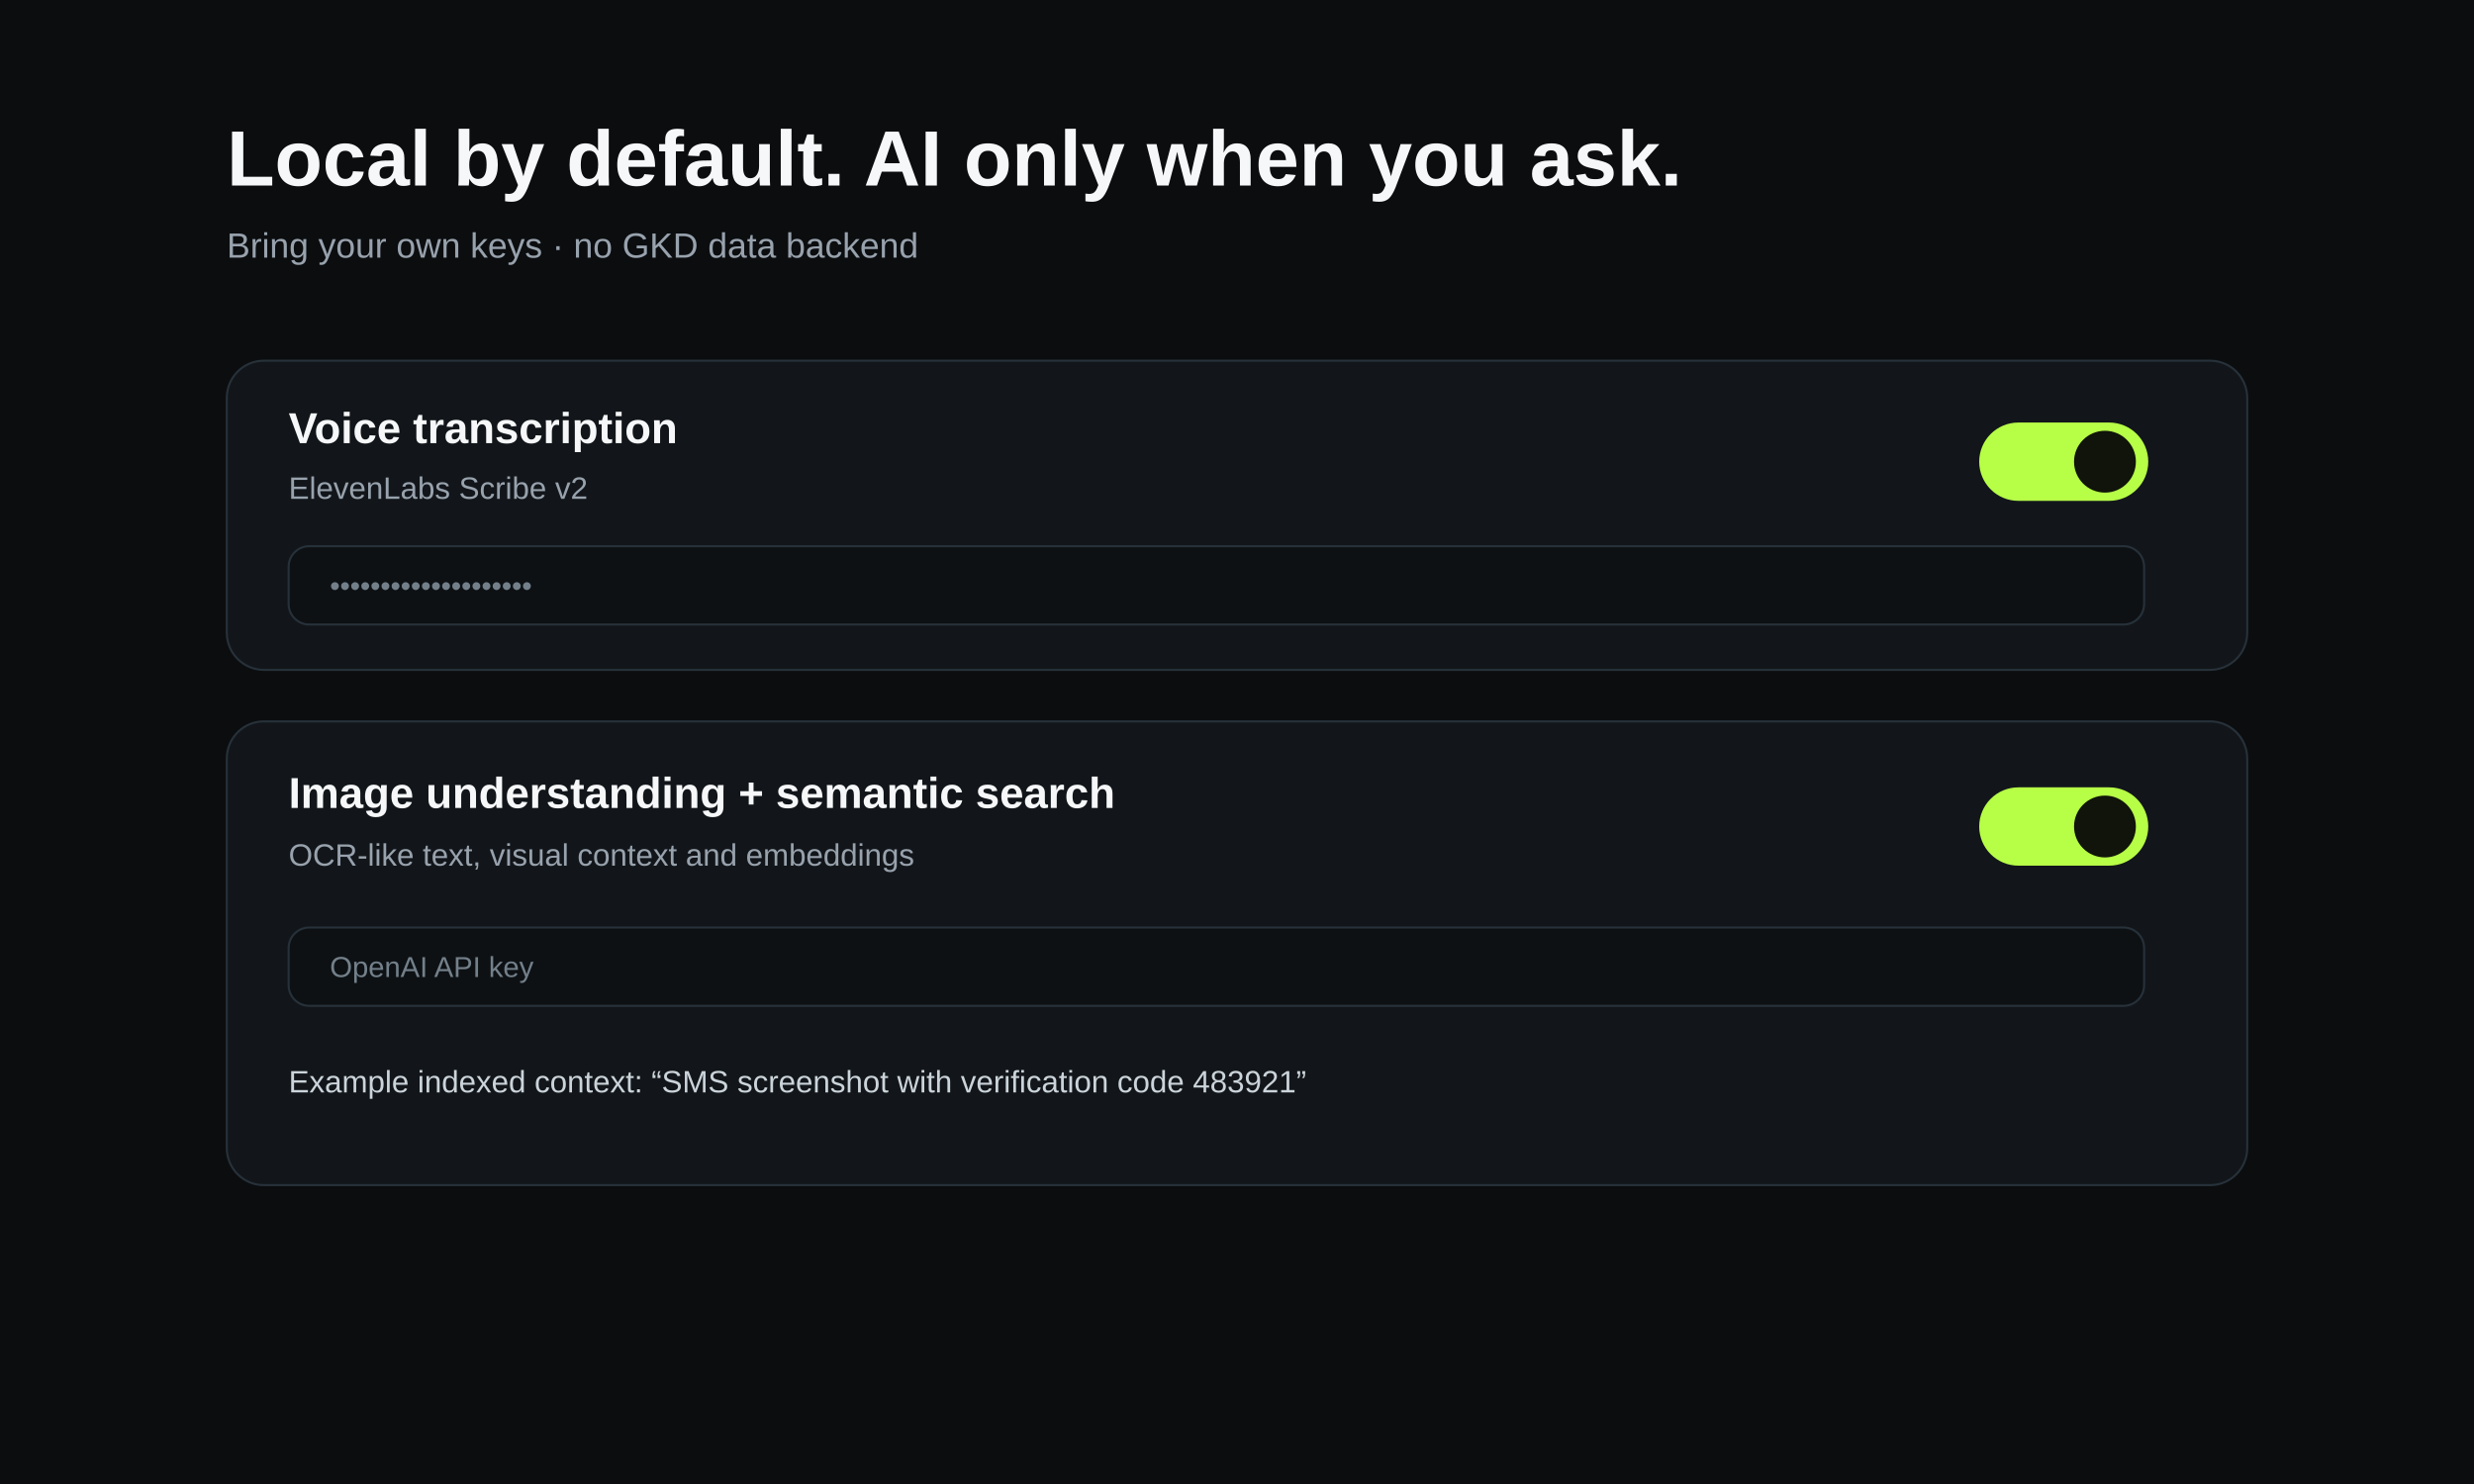
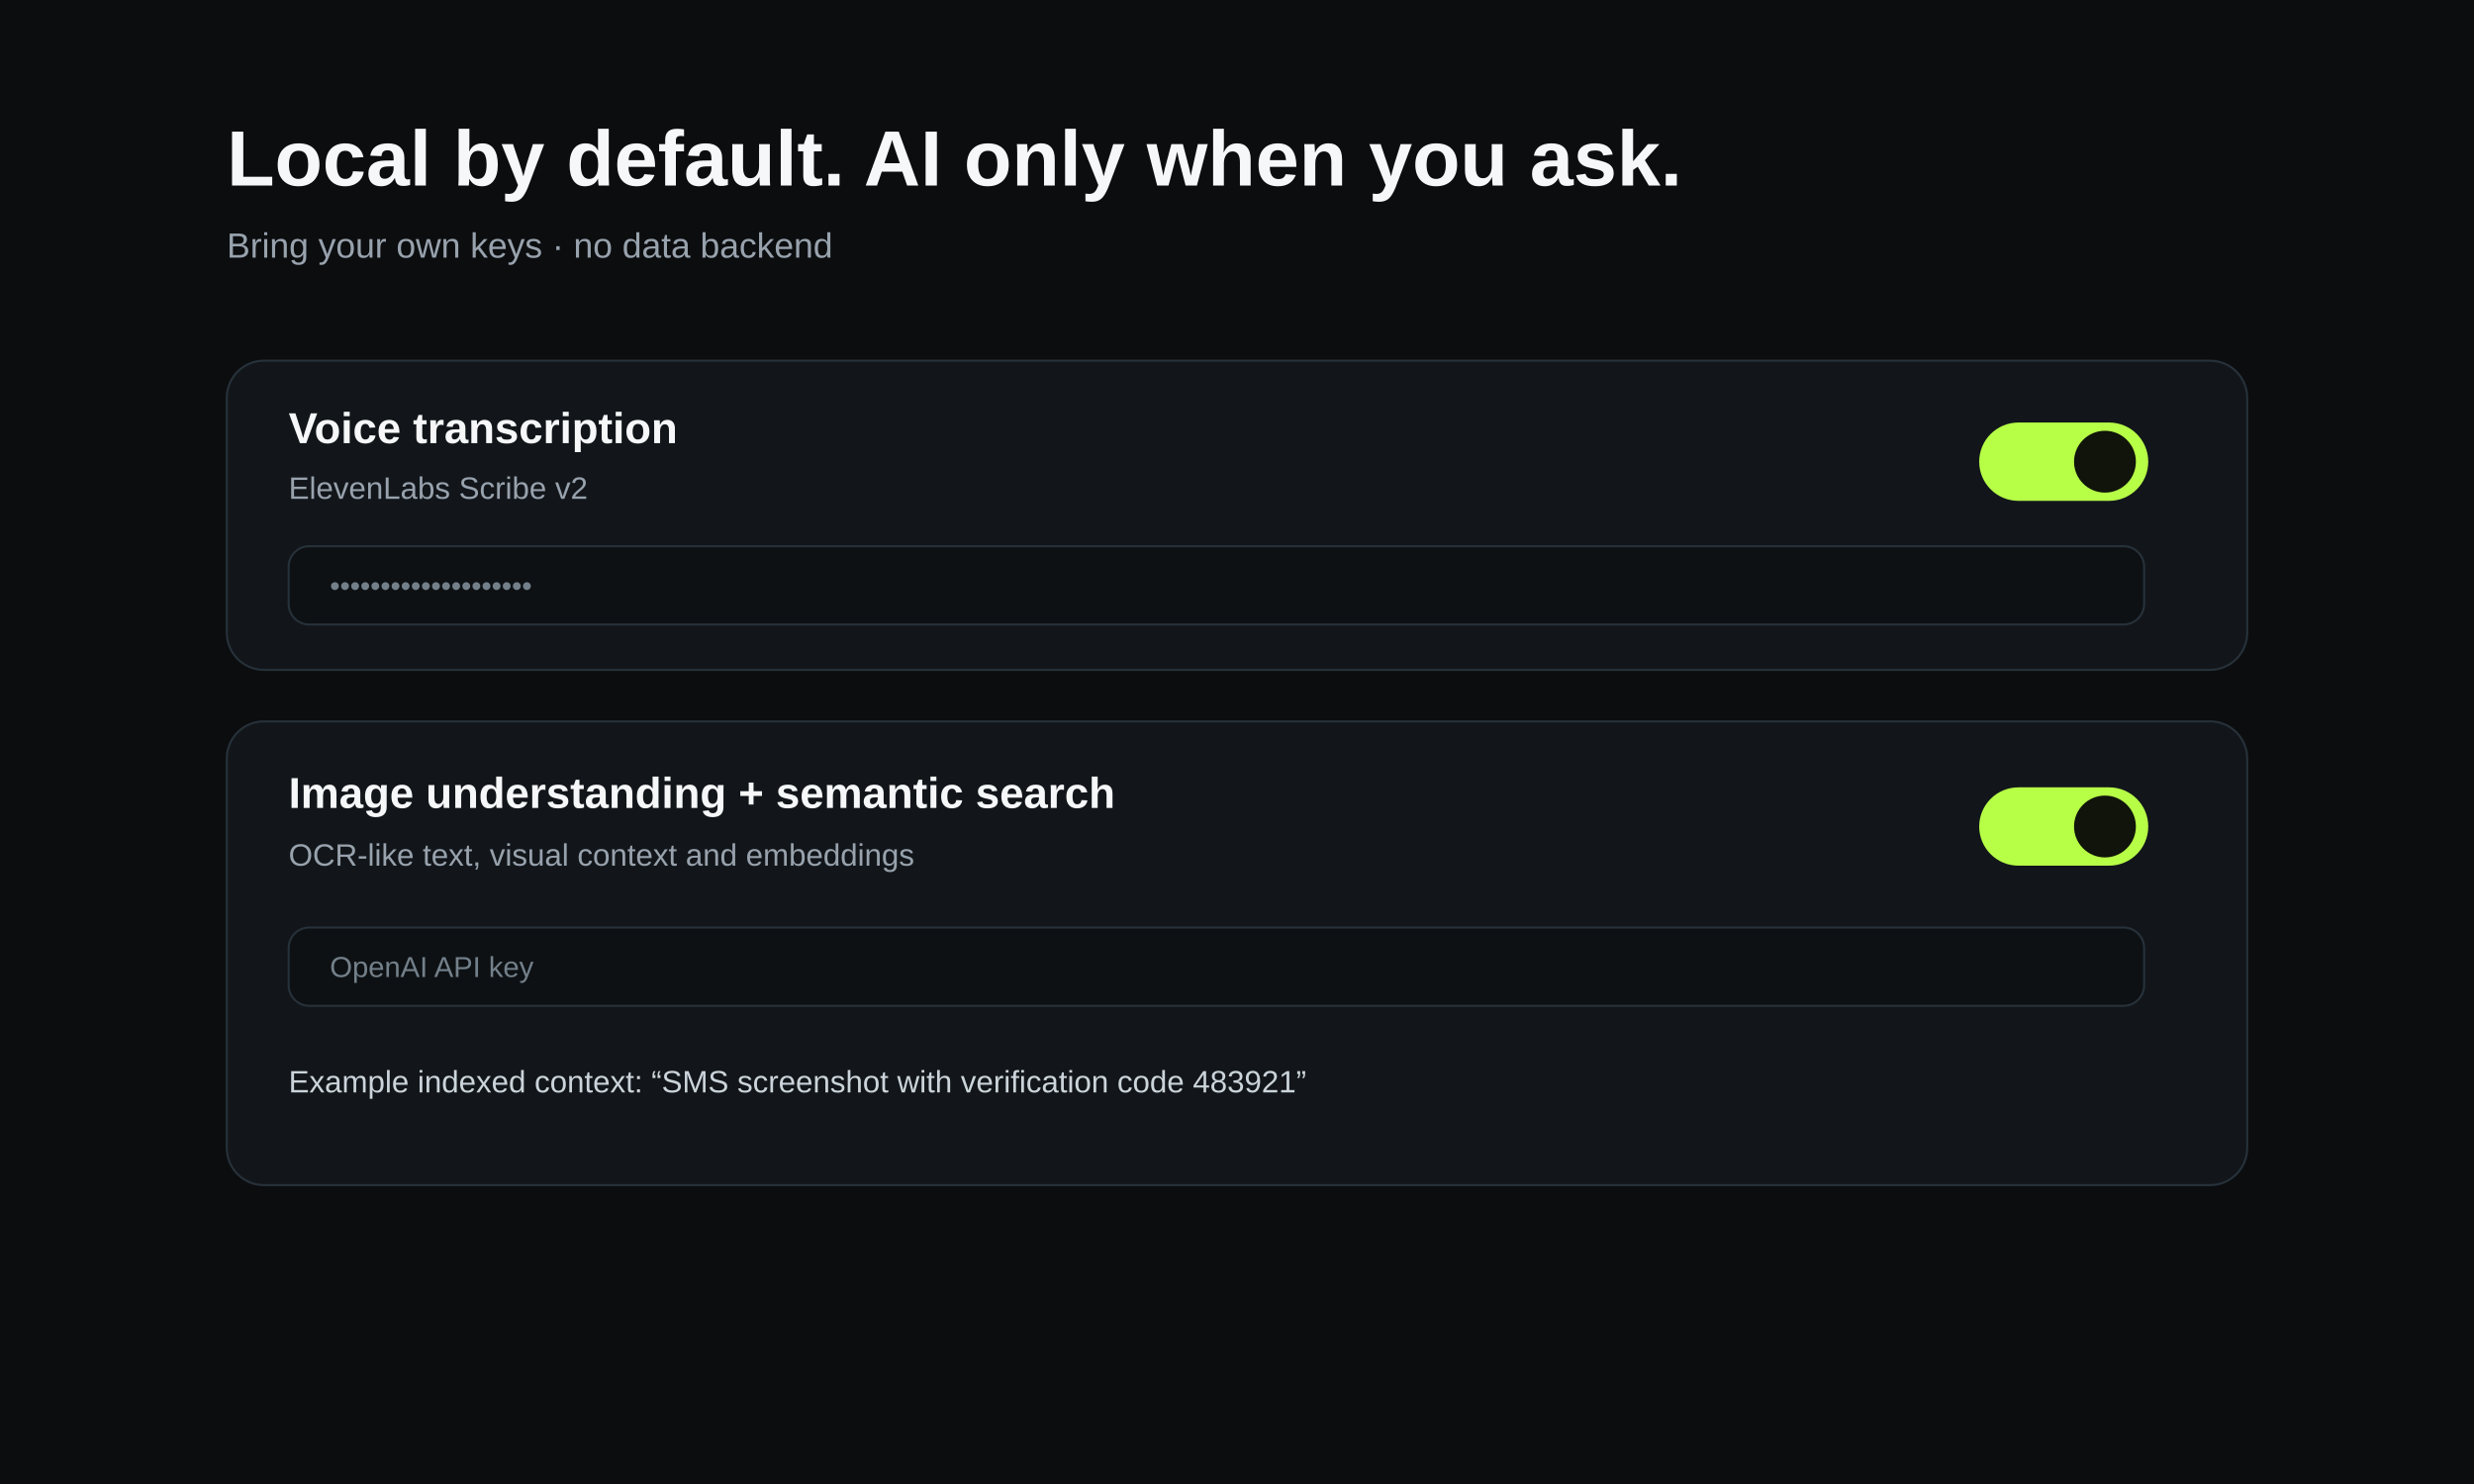
<svg xmlns="http://www.w3.org/2000/svg" width="1200" height="720" viewBox="0 0 1200 720">
  <rect width="1200" height="720" fill="#0b0d0f" />
  <text x="110" y="90" font-family="Arial" font-size="38" font-weight="800" fill="#f5f7f8">Local by default. AI only when you ask.</text>
-   <text x="110" y="125" font-family="Arial" font-size="17" fill="#98a2ad">Bring your own keys · no GKD data backend</text>
+   <text x="110" y="125" font-family="Arial" font-size="17" fill="#98a2ad">Bring your own keys · no data backend</text>
  <rect x="110" y="175" width="980" height="150" rx="18" fill="#12161a" stroke="#27313a" />
  <text x="140" y="215" font-family="Arial" font-size="21" font-weight="700" fill="#f5f7f8">Voice transcription</text>
  <text x="140" y="242" font-family="Arial" font-size="15" fill="#98a2ad">ElevenLabs Scribe v2</text>
  <rect x="960" y="205" width="82" height="38" rx="19" fill="#b7ff47" />
  <circle cx="1021" cy="224" r="15" fill="#10140a" />
  <rect x="140" y="265" width="900" height="38" rx="10" fill="#0d1114" stroke="#27313a" />
  <text x="160" y="289" font-family="Arial" font-size="14" fill="#73808a">••••••••••••••••••••</text>
  <rect x="110" y="350" width="980" height="225" rx="18" fill="#12161a" stroke="#27313a" />
  <text x="140" y="392" font-family="Arial" font-size="21" font-weight="700" fill="#f5f7f8">Image understanding + semantic search</text>
  <text x="140" y="420" font-family="Arial" font-size="15" fill="#98a2ad">OCR-like text, visual context and embeddings</text>
  <rect x="960" y="382" width="82" height="38" rx="19" fill="#b7ff47" />
  <circle cx="1021" cy="401" r="15" fill="#10140a" />
  <rect x="140" y="450" width="900" height="38" rx="10" fill="#0d1114" stroke="#27313a" />
  <text x="160" y="474" font-family="Arial" font-size="14" fill="#73808a">OpenAI API key</text>
  <text x="140" y="530" font-family="Arial" font-size="15" fill="#cbd4da">Example indexed context: “SMS screenshot with verification code 483921”</text>
</svg>
